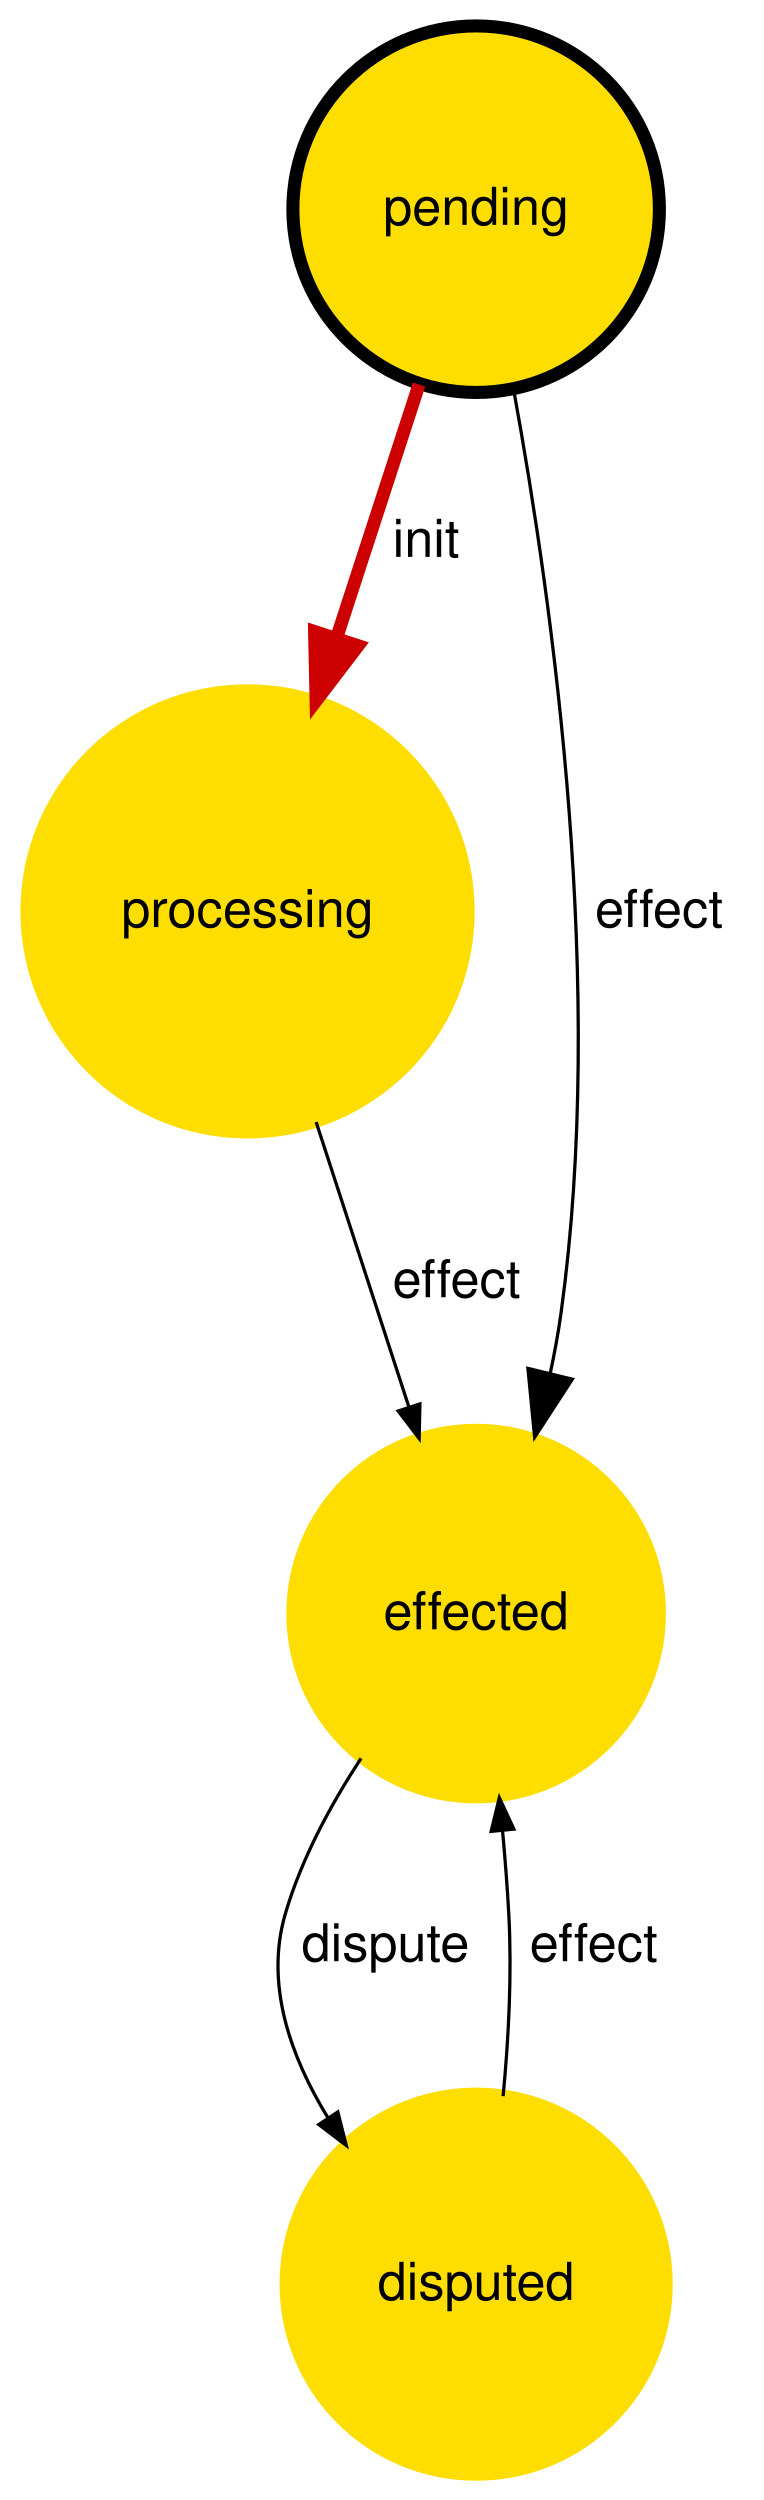
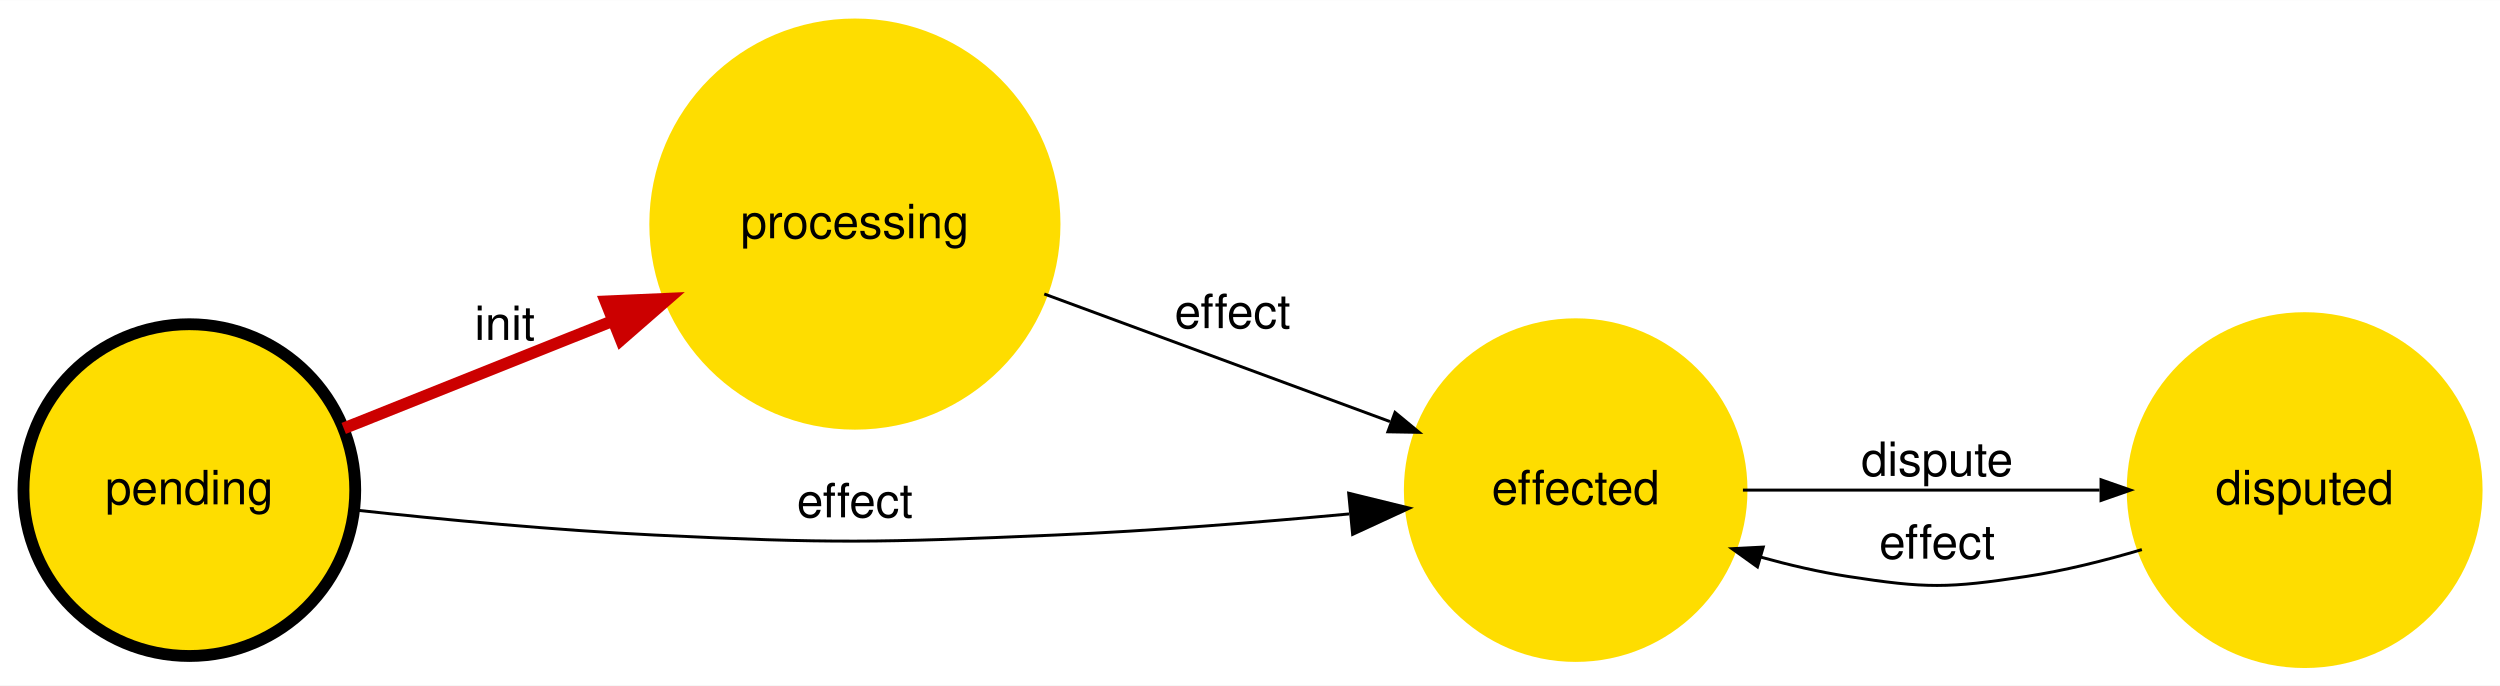
- <svg xmlns="http://www.w3.org/2000/svg" width="117pt" height="383pt" viewBox="0.00 0.00 116.90 382.79">
-   <g id="graph0" class="graph" transform="scale(1 1) rotate(0) translate(4 378.7918)">
-     <polygon fill="#ffffff" stroke="transparent" points="-4,4 -4,-378.792 112.897,-378.792 112.897,4 -4,4" />
+ <svg xmlns="http://www.w3.org/2000/svg" width="423pt" height="116pt" viewBox="0.00 0.00 422.90 115.93">
+   <g id="graph0" class="graph" transform="scale(1 1) rotate(0) translate(4 111.9347)">
+     <polygon fill="#ffffff" stroke="transparent" points="-4,4 -4,-111.935 418.903,-111.935 418.903,4 -4,4" />
    <g id="node1" class="node">
-       <ellipse fill="#fedd00" stroke="#000000" stroke-width="2" cx="68.886" cy="-346.761" rx="28.061" ry="28.061" />
-       <text text-anchor="middle" x="68.886" y="-344.361" font-family="Helvetica,sans-Serif" font-size="8.00" fill="#000000"> pending </text>
+       <ellipse fill="#fedd00" stroke="#000000" stroke-width="2" cx="28.031" cy="-29.049" rx="28.061" ry="28.061" />
+       <text text-anchor="middle" x="28.031" y="-26.649" font-family="Helvetica,sans-Serif" font-size="8.00" fill="#000000"> pending </text>
    </g>
    <g id="node2" class="node">
-       <ellipse fill="#fedd00" stroke="#fedd00" stroke-width="2" cx="33.886" cy="-239.244" rx="33.773" ry="33.773" />
-       <text text-anchor="middle" x="33.886" y="-236.845" font-family="Helvetica,sans-Serif" font-size="8.00" fill="#000000"> processing </text>
+       <ellipse fill="#fedd00" stroke="#fedd00" stroke-width="2" cx="140.614" cy="-74.049" rx="33.773" ry="33.773" />
+       <text text-anchor="middle" x="140.614" y="-71.649" font-family="Helvetica,sans-Serif" font-size="8.00" fill="#000000"> processing </text>
    </g>
    <g id="edge1" class="edge">
-       <path fill="none" stroke="#cc0000" stroke-width="2" d="M60.144,-319.908C56.337,-308.21 51.783,-294.223 47.546,-281.207" />
-       <polygon fill="#cc0000" stroke="#cc0000" stroke-width="2" points="50.809,-279.922 44.385,-271.496 44.152,-282.089 50.809,-279.922" />
-       <text text-anchor="middle" x="61.22" y="-293.531" font-family="Helvetica,sans-Serif" font-size="8.00" fill="#000000"> init </text>
+       <path fill="none" stroke="#cc0000" stroke-width="2" d="M54.143,-39.486C67.571,-44.853 84.251,-51.52 99.37,-57.563" />
+       <polygon fill="#cc0000" stroke="#cc0000" stroke-width="2" points="98.444,-60.962 109.029,-61.424 101.042,-54.462 98.444,-60.962" />
+       <text text-anchor="middle" x="81.395" y="-54.449" font-family="Helvetica,sans-Serif" font-size="8.00" fill="#000000"> init </text>
    </g>
    <g id="node4" class="node">
-       <ellipse fill="#fedd00" stroke="#fedd00" stroke-width="2" cx="68.886" cy="-131.728" rx="28.061" ry="28.061" />
-       <text text-anchor="middle" x="68.886" y="-129.328" font-family="Helvetica,sans-Serif" font-size="8.00" fill="#000000"> effected </text>
+       <ellipse fill="#fedd00" stroke="#fedd00" stroke-width="2" cx="262.542" cy="-29.049" rx="28.061" ry="28.061" />
+       <text text-anchor="middle" x="262.542" y="-26.649" font-family="Helvetica,sans-Serif" font-size="8.00" fill="#000000"> effected </text>
    </g>
    <g id="edge2" class="edge">
-       <path fill="none" stroke="#000000" stroke-width=".5" d="M74.625,-319.135C80.765,-285.579 88.749,-227.312 81.886,-177.758 81.467,-174.73 80.899,-171.621 80.235,-168.517" />
-       <polygon fill="#000000" stroke="#000000" stroke-width=".5" points="83.616,-167.61 77.845,-158.725 76.816,-169.269 83.616,-167.61" />
-       <text text-anchor="middle" x="96.891" y="-236.845" font-family="Helvetica,sans-Serif" font-size="8.00" fill="#000000"> effect </text>
+       <path fill="none" stroke="#000000" stroke-width=".5" d="M56.029,-25.684C71.038,-24.047 89.865,-22.261 106.728,-21.449 136.815,-19.999 144.408,-20.152 174.501,-21.449 190.815,-22.151 208.782,-23.584 224.208,-25.017" />
+       <polygon fill="#000000" stroke="#000000" stroke-width=".5" points="224.141,-28.527 234.43,-26.001 224.811,-21.559 224.141,-28.527" />
+       <text text-anchor="middle" x="140.614" y="-24.449" font-family="Helvetica,sans-Serif" font-size="8.00" fill="#000000"> effect </text>
    </g>
    <g id="edge3" class="edge">
-       <path fill="none" stroke="#000000" stroke-width=".5" d="M44.387,-206.986C48.871,-193.214 54.088,-177.187 58.553,-163.472" />
-       <polygon fill="#000000" stroke="#000000" stroke-width=".5" points="60.277,-163.828 60.161,-158.532 56.949,-162.744 60.277,-163.828" />
-       <text text-anchor="middle" x="65.891" y="-180.158" font-family="Helvetica,sans-Serif" font-size="8.00" fill="#000000"> effect </text>
+       <path fill="none" stroke="#000000" stroke-width=".5" d="M172.649,-62.225C190.708,-55.561 213.174,-47.269 231.129,-40.642" />
+       <polygon fill="#000000" stroke="#000000" stroke-width=".5" points="231.982,-42.193 236.066,-38.82 230.77,-38.909 231.982,-42.193" />
+       <text text-anchor="middle" x="204.506" y="-56.449" font-family="Helvetica,sans-Serif" font-size="8.00" fill="#000000"> effect </text>
    </g>
    <g id="node3" class="node">
-       <ellipse fill="#fedd00" stroke="#fedd00" stroke-width="2" cx="68.886" cy="-29.049" rx="29.097" ry="29.097" />
-       <text text-anchor="middle" x="68.886" y="-26.649" font-family="Helvetica,sans-Serif" font-size="8.00" fill="#000000"> disputed </text>
+       <ellipse fill="#fedd00" stroke="#fedd00" stroke-width="2" cx="385.854" cy="-29.049" rx="29.097" ry="29.097" />
+       <text text-anchor="middle" x="385.854" y="-26.649" font-family="Helvetica,sans-Serif" font-size="8.00" fill="#000000"> disputed </text>
    </g>
    <g id="edge4" class="edge">
-       <path fill="none" stroke="#000000" stroke-width=".5" d="M73.018,-57.84C73.87,-66.76 74.377,-76.627 73.886,-85.697 73.661,-89.851 73.323,-94.206 72.926,-98.512" />
-       <polygon fill="#000000" stroke="#000000" stroke-width=".5" points="71.181,-98.383 72.437,-103.529 74.664,-98.722 71.181,-98.383" />
-       <text text-anchor="middle" x="86.891" y="-78.497" font-family="Helvetica,sans-Serif" font-size="8.00" fill="#000000"> effect </text>
+       <path fill="none" stroke="#000000" stroke-width=".5" d="M358.315,-18.99C351.99,-17.105 345.232,-15.423 338.806,-14.449 325.521,-12.435 321.851,-12.393 308.572,-14.449 303.726,-15.199 298.69,-16.369 293.805,-17.727" />
+       <polygon fill="#000000" stroke="#000000" stroke-width=".5" points="293.29,-16.054 288.984,-19.14 294.274,-19.413 293.29,-16.054" />
+       <text text-anchor="middle" x="323.689" y="-17.449" font-family="Helvetica,sans-Serif" font-size="8.00" fill="#000000"> effect </text>
    </g>
    <g id="edge5" class="edge">
-       <path fill="none" stroke="#000000" stroke-width=".5" d="M51.259,-109.556C46.543,-102.357 42.084,-94.06 39.653,-85.697 36.545,-75.007 40.393,-63.971 46.211,-54.512" />
-       <polygon fill="#000000" stroke="#000000" stroke-width=".5" points="47.708,-55.42 49.004,-50.284 44.788,-53.491 47.708,-55.42" />
-       <text text-anchor="middle" x="55.003" y="-78.497" font-family="Helvetica,sans-Serif" font-size="8.00" fill="#000000"> dispute </text>
+       <path fill="none" stroke="#000000" stroke-width=".5" d="M290.832,-29.049C308.771,-29.049 332.102,-29.049 351.156,-29.049" />
+       <polygon fill="#000000" stroke="#000000" stroke-width=".5" points="351.409,-30.799 356.409,-29.049 351.409,-27.299 351.409,-30.799" />
+       <text text-anchor="middle" x="323.689" y="-31.449" font-family="Helvetica,sans-Serif" font-size="8.00" fill="#000000"> dispute </text>
    </g>
  </g>
</svg>
